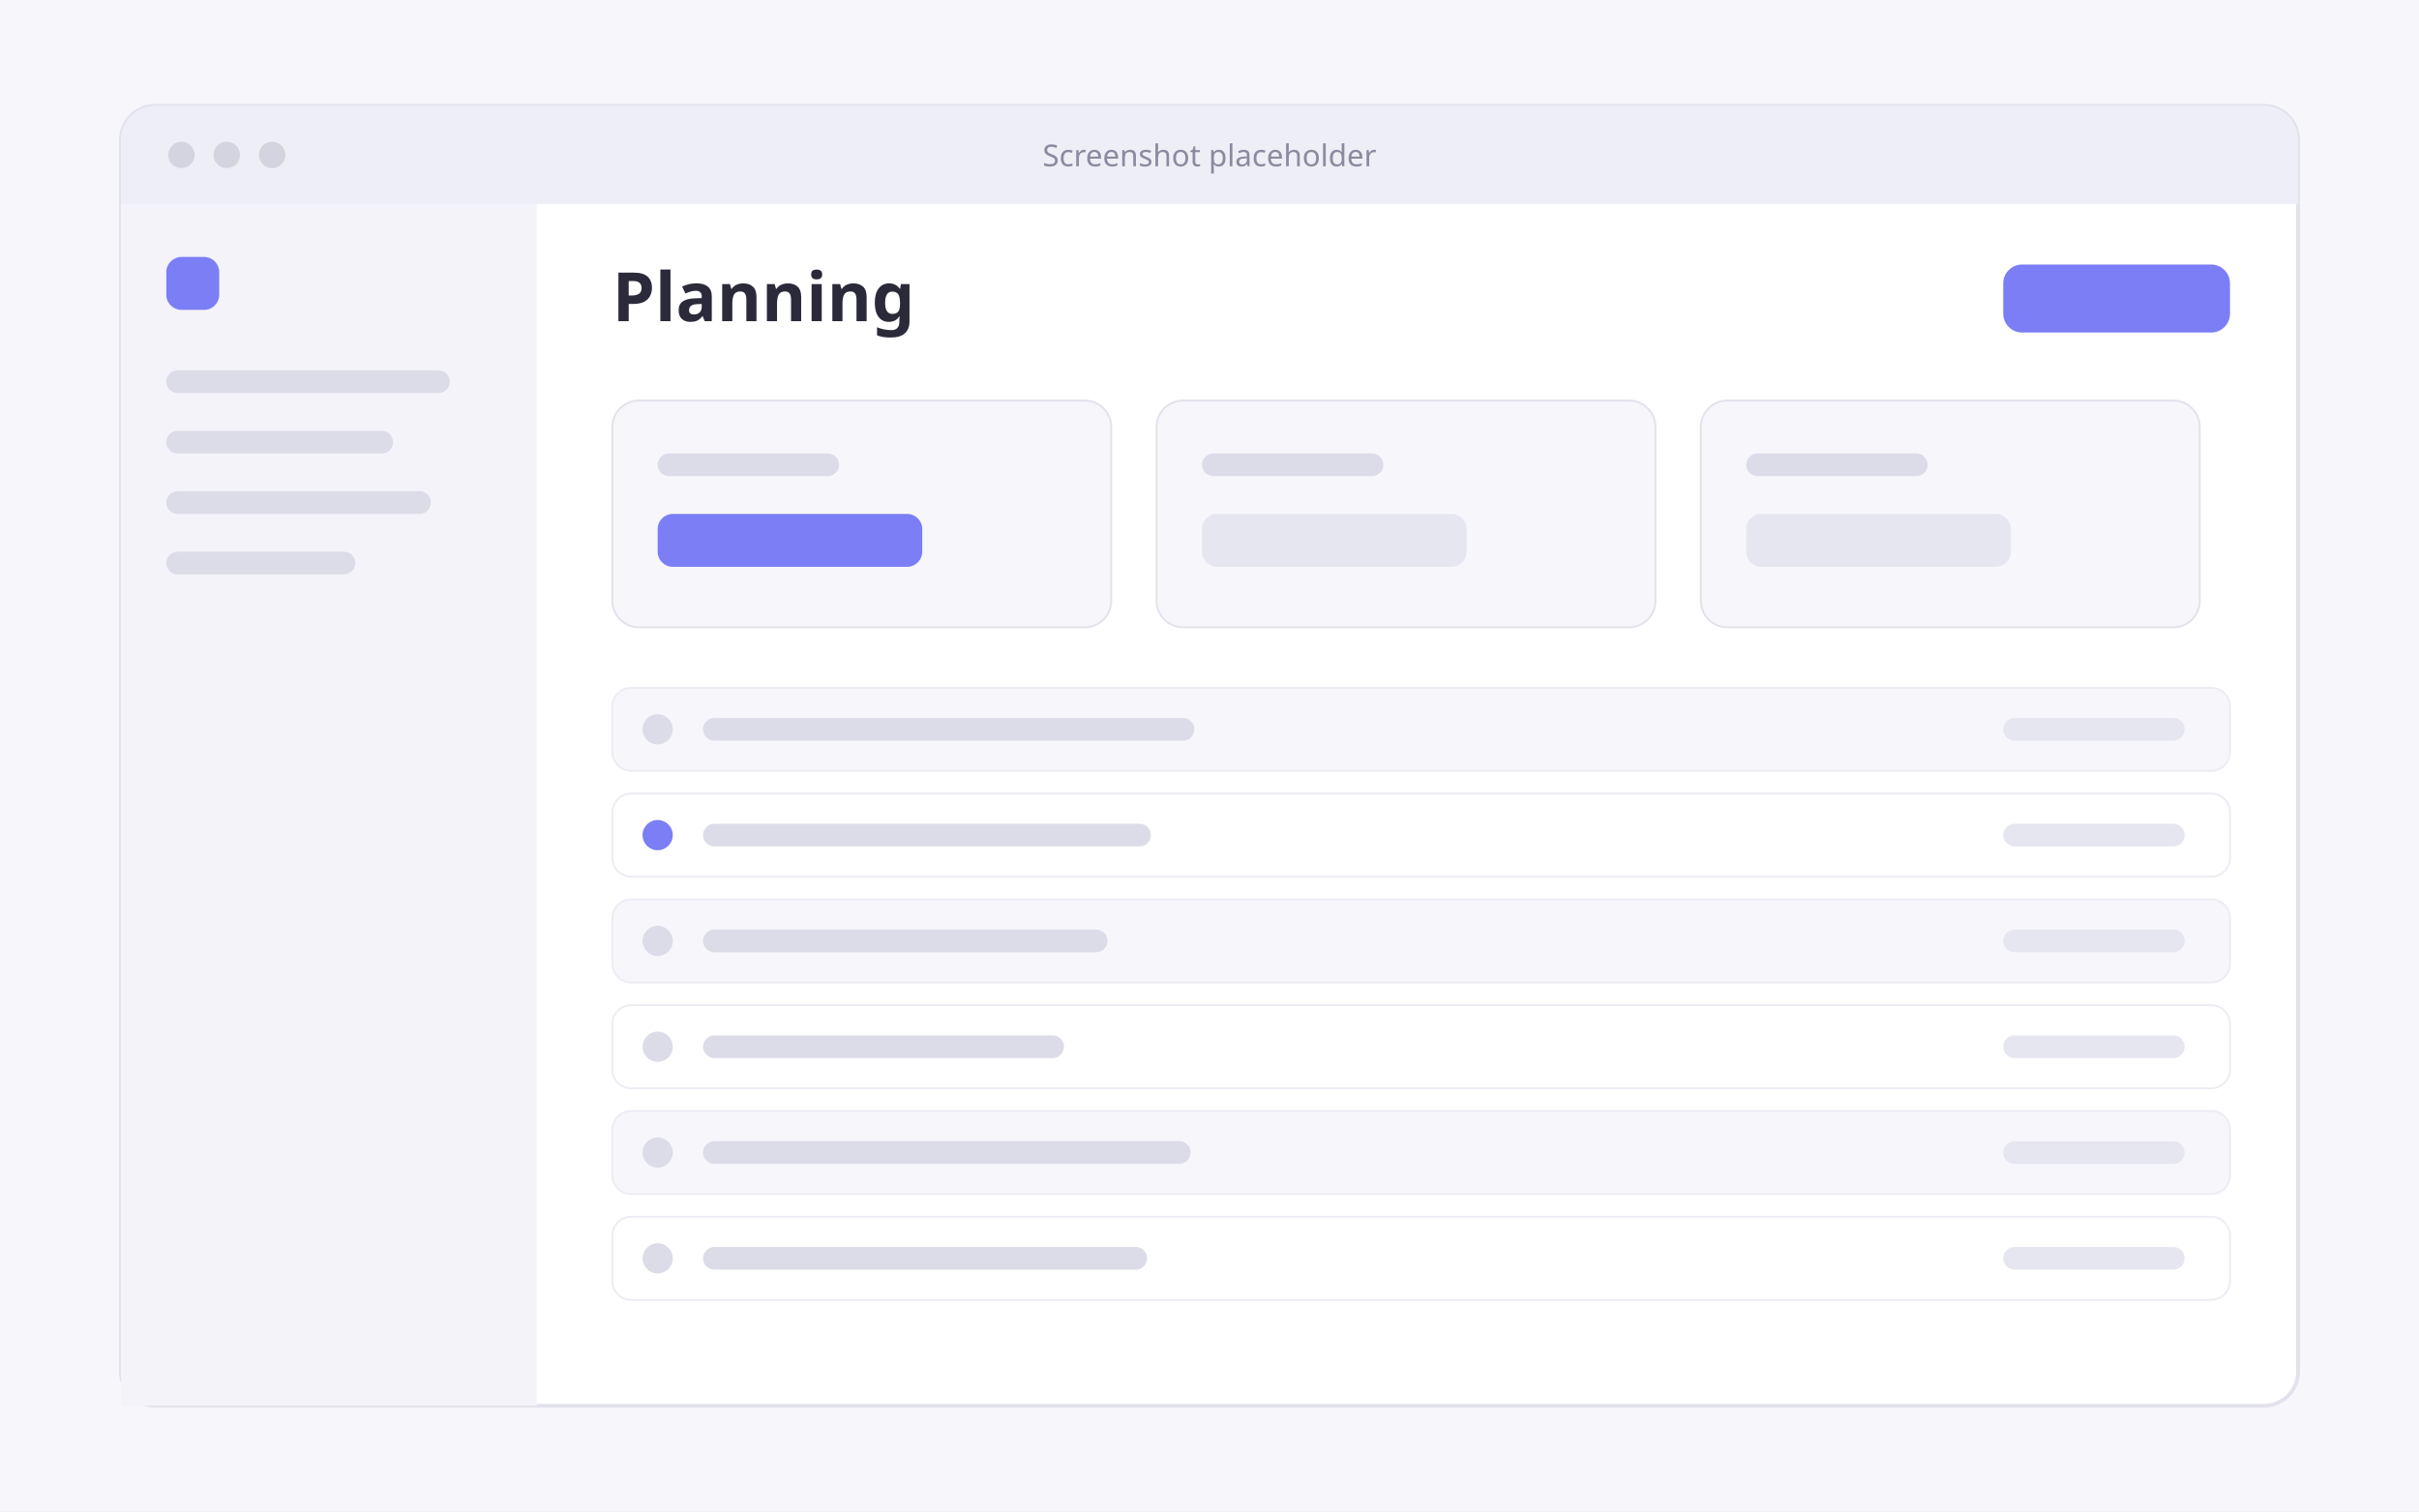
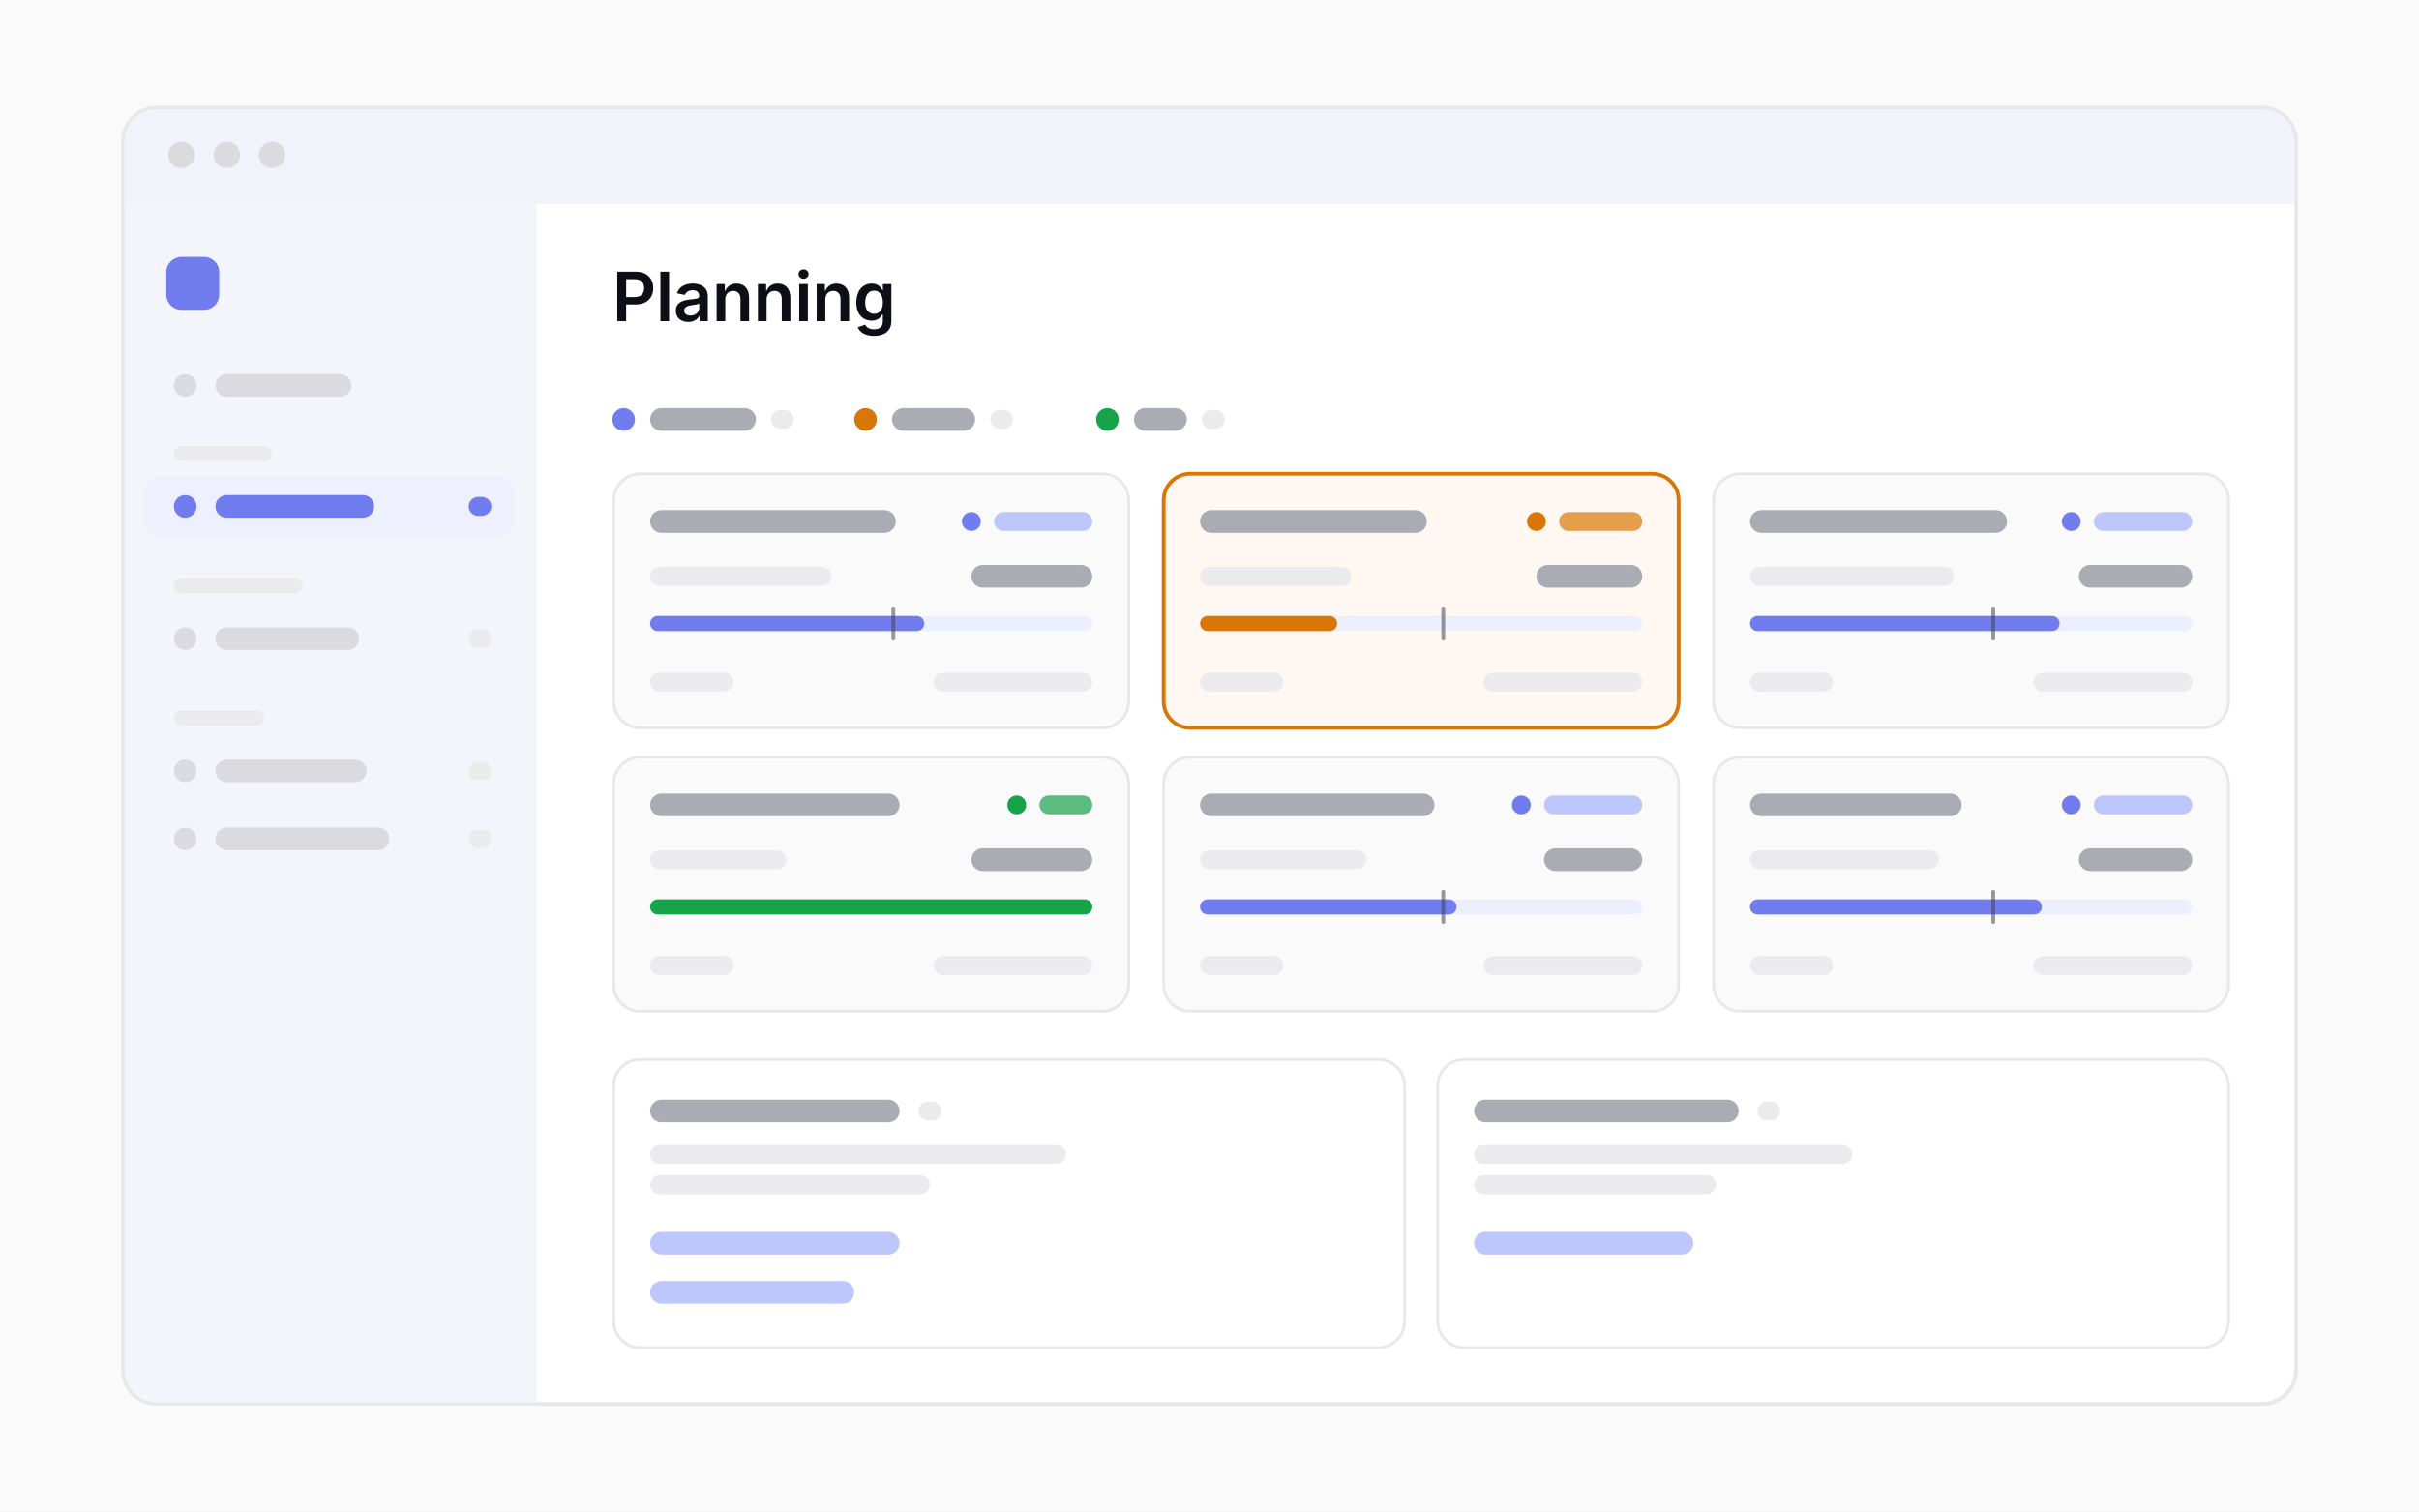
- <svg xmlns="http://www.w3.org/2000/svg" width="1280" height="800" viewBox="0 0 1280 800" role="img" aria-label="Planning screenshot placeholder">
-   <rect width="1280" height="800" fill="#f6f6fb" />
-   <rect x="64" y="56" width="1152" height="688" rx="18" fill="#ffffff" stroke="#e2e2ec" stroke-width="2" />
-   <path d="M64 74a18 18 0 0 1 18-18h1116a18 18 0 0 1 18 18v34H64z" fill="#eeeef6" />
-   <circle cx="96" cy="82" r="7" fill="#d4d4e0" />
-   <circle cx="120" cy="82" r="7" fill="#d4d4e0" />
-   <circle cx="144" cy="82" r="7" fill="#d4d4e0" />
-   <text x="640" y="88" text-anchor="middle" font-family="system-ui, sans-serif" font-size="16" fill="#8a8aa0">Screenshot placeholder</text>
-   <rect x="64" y="108" width="220" height="636" fill="#f3f3f9" />
-   <rect x="88" y="136" width="28" height="28" rx="8" fill="#7b7ef5" />
-   <rect x="88" y="196" width="150" height="12" rx="6" fill="#dcdce8" />
-   <rect x="88" y="228" width="120" height="12" rx="6" fill="#dcdce8" />
-   <rect x="88" y="260" width="140" height="12" rx="6" fill="#dcdce8" />
-   <rect x="88" y="292" width="100" height="12" rx="6" fill="#dcdce8" />
-   <text x="324" y="170" font-family="system-ui, sans-serif" font-size="36" font-weight="600" fill="#2a2a3a">Planning</text>
-   <rect x="1060" y="140" width="120" height="36" rx="10" fill="#7b7ef5" />
-   <rect x="324" y="212" width="264" height="120" rx="14" fill="#f6f6fb" stroke="#e2e2ec" />
-   <rect x="348" y="240" width="96" height="12" rx="6" fill="#dcdce8" />
-   <rect x="348" y="272" width="140" height="28" rx="8" fill="#7b7ef5" />
-   <rect x="612" y="212" width="264" height="120" rx="14" fill="#f6f6fb" stroke="#e2e2ec" />
-   <rect x="636" y="240" width="96" height="12" rx="6" fill="#dcdce8" />
-   <rect x="636" y="272" width="140" height="28" rx="8" fill="#e6e6f0" />
-   <rect x="900" y="212" width="264" height="120" rx="14" fill="#f6f6fb" stroke="#e2e2ec" />
-   <rect x="924" y="240" width="96" height="12" rx="6" fill="#dcdce8" />
-   <rect x="924" y="272" width="140" height="28" rx="8" fill="#e6e6f0" />
-   <rect x="324" y="364" width="856" height="44" rx="10" fill="#f6f6fb" stroke="#ececf4" />
-   <circle cx="348" cy="386" r="8" fill="#dcdce8" />
-   <rect x="372" y="380" width="260" height="12" rx="6" fill="#dcdce8" />
-   <rect x="1060" y="380" width="96" height="12" rx="6" fill="#e6e6f0" />
-   <rect x="324" y="420" width="856" height="44" rx="10" fill="#ffffff" stroke="#ececf4" />
-   <circle cx="348" cy="442" r="8" fill="#7b7ef5" />
-   <rect x="372" y="436" width="237" height="12" rx="6" fill="#dcdce8" />
-   <rect x="1060" y="436" width="96" height="12" rx="6" fill="#e6e6f0" />
-   <rect x="324" y="476" width="856" height="44" rx="10" fill="#f6f6fb" stroke="#ececf4" />
-   <circle cx="348" cy="498" r="8" fill="#dcdce8" />
-   <rect x="372" y="492" width="214" height="12" rx="6" fill="#dcdce8" />
-   <rect x="1060" y="492" width="96" height="12" rx="6" fill="#e6e6f0" />
-   <rect x="324" y="532" width="856" height="44" rx="10" fill="#ffffff" stroke="#ececf4" />
-   <circle cx="348" cy="554" r="8" fill="#dcdce8" />
-   <rect x="372" y="548" width="191" height="12" rx="6" fill="#dcdce8" />
-   <rect x="1060" y="548" width="96" height="12" rx="6" fill="#e6e6f0" />
-   <rect x="324" y="588" width="856" height="44" rx="10" fill="#f6f6fb" stroke="#ececf4" />
-   <circle cx="348" cy="610" r="8" fill="#dcdce8" />
-   <rect x="372" y="604" width="258" height="12" rx="6" fill="#dcdce8" />
-   <rect x="1060" y="604" width="96" height="12" rx="6" fill="#e6e6f0" />
-   <rect x="324" y="644" width="856" height="44" rx="10" fill="#ffffff" stroke="#ececf4" />
-   <circle cx="348" cy="666" r="8" fill="#dcdce8" />
-   <rect x="372" y="660" width="235" height="12" rx="6" fill="#dcdce8" />
-   <rect x="1060" y="660" width="96" height="12" rx="6" fill="#e6e6f0" />
+ <svg xmlns="http://www.w3.org/2000/svg" viewBox="0 0 1280 800" role="img" aria-label="Illustration of the Box's planning goals for the running cycle: in the sidebar the cycles; on the page, six goal cards, each with its measure, how far it has come against the target and the pace line, most on track, one met and one at risk, and below them the open work that serves no goal and the goals that no work serves." width="1280" height="800">
+   <rect width="1280" height="800" fill="#fafafa" stroke="none" />
+   <rect x="65" y="57" width="1150" height="686" rx="18" stroke-width="2px" fill="#ffffff" stroke="#e8e8ec" />
+   <path d="M66 75a17 17 0 0 1 17-17h1114a17 17 0 0 1 17 17v33H66z" fill="#f1f2fa" stroke="none" />
+   <circle cx="96" cy="82" r="7" fill="#dbdbdf" stroke="none" />
+   <circle cx="120" cy="82" r="7" fill="#dbdbdf" stroke="none" />
+   <circle cx="144" cy="82" r="7" fill="#dbdbdf" stroke="none" />
+   <path d="M66 108h218v634H83a17 17 0 0 1-17-17z" fill="#f4f5fa" stroke="none" />
+   <rect x="88" y="136" width="28" height="28" rx="8" fill="#717dee" stroke="none" />
+   <g fill="#000000" stroke="none">
+     <rect x="92" y="198" width="12" height="12" rx="6" fill="#dbdbdf" stroke="none" />
+     <rect x="114" y="198" width="72" height="12" rx="6" fill="#dbdbdf" stroke="none" />
+     <rect x="92" y="236" width="52" height="8" rx="4" fill="#ebebed" stroke="none" />
+     <rect x="76" y="252" width="196" height="32" rx="8" fill="#eef0fe" stroke="none" />
+     <rect x="92" y="262" width="12" height="12" rx="6" fill="#717dee" stroke="none" />
+     <rect x="114" y="262" width="84" height="12" rx="6" fill="#717dee" stroke="none" />
+     <rect x="248" y="263" width="12" height="10" rx="5" fill="#717dee" stroke="none" />
+     <rect x="92" y="306" width="68" height="8" rx="4" fill="#ebebed" stroke="none" />
+     <rect x="92" y="332" width="12" height="12" rx="6" fill="#dbdbdf" stroke="none" />
+     <rect x="114" y="332" width="76" height="12" rx="6" fill="#dbdbdf" stroke="none" />
+     <rect x="248" y="333" width="12" height="10" rx="5" fill="#ebebed" stroke="none" />
+     <rect x="92" y="376" width="48" height="8" rx="4" fill="#ebebed" stroke="none" />
+     <g fill="#000000" stroke="none">
+       <rect x="92" y="402" width="12" height="12" rx="6" fill="#dbdbdf" stroke="none" />
+       <rect x="114" y="402" width="80" height="12" rx="6" fill="#dbdbdf" stroke="none" />
+       <rect x="248" y="403" width="12" height="10" rx="5" fill="#ebebed" stroke="none" />
+     </g>
+     <g fill="#000000" stroke="none">
+       <rect x="92" y="438" width="12" height="12" rx="6" fill="#dbdbdf" stroke="none" />
+       <rect x="114" y="438" width="92" height="12" rx="6" fill="#dbdbdf" stroke="none" />
+       <rect x="248" y="439" width="12" height="10" rx="5" fill="#ebebed" stroke="none" />
+     </g>
+   </g>
+   <text x="324" y="170" font-size="36px" font-weight="600" letter-spacing="-0.18px" fill="#0e0e16" stroke="none" font-family="Inter, system-ui, -apple-system, sans-serif">Planning</text>
+   <g fill="#000000" stroke="none">
+     <circle cx="330" cy="222" r="6" fill="#717dee" stroke="none" />
+     <rect x="344" y="216" width="56" height="12" rx="6" fill="#ababb4" stroke="none" />
+     <rect x="408" y="217" width="12" height="10" rx="5" fill="#ebebed" stroke="none" />
+   </g>
+   <g fill="#000000" stroke="none">
+     <circle cx="458" cy="222" r="6" fill="#d97706" stroke="none" />
+     <rect x="472" y="216" width="44" height="12" rx="6" fill="#ababb4" stroke="none" />
+     <rect x="524" y="217" width="12" height="10" rx="5" fill="#ebebed" stroke="none" />
+   </g>
+   <g fill="#000000" stroke="none">
+     <circle cx="586" cy="222" r="6" fill="#16a34a" stroke="none" />
+     <rect x="600" y="216" width="28" height="12" rx="6" fill="#ababb4" stroke="none" />
+     <rect x="636" y="217" width="12" height="10" rx="5" fill="#ebebed" stroke="none" />
+   </g>
+   <g fill="#000000" stroke="none">
+     <rect x="324.75" y="250.75" width="272.5" height="134.5" rx="14" stroke-width="1.5px" fill="#fafafa" stroke="#e8e8ec" />
+     <rect x="344" y="270" width="130" height="12" rx="6" fill="#ababb4" stroke="none" />
+     <circle cx="514" cy="276" r="5" fill="#717dee" stroke="none" />
+     <rect x="526" y="271" width="52" height="10" rx="5" opacity="1" fill="#bdc7fb" stroke="none" />
+     <rect x="344" y="300" width="96" height="10" rx="5" fill="#ebebed" stroke="none" />
+     <rect x="514" y="299" width="64" height="12" rx="6" fill="#ababb4" stroke="none" />
+     <rect x="344" y="326" width="234" height="8" rx="4" fill="#ecefff" stroke="none" />
+     <rect x="344" y="326" width="145.08" height="8" rx="4" fill="#717dee" stroke="none" />
+     <line x1="472.7" y1="322" x2="472.7" y2="338" stroke-linecap="round" fill="#000000" stroke="#41414f" stroke-width="2px" opacity="0.55" />
+     <rect x="344" y="356" width="44" height="10" rx="5" fill="#ebebed" stroke="none" />
+     <rect x="494" y="356" width="84" height="10" rx="5" fill="#ebebed" stroke="none" />
+   </g>
+   <g fill="#000000" stroke="none">
+     <rect x="615.75" y="250.75" width="272.5" height="134.5" rx="14" stroke-width="2px" fill="#fef7f2" stroke="#d97706" />
+     <rect x="635" y="270" width="120" height="12" rx="6" fill="#ababb4" stroke="none" />
+     <circle cx="813" cy="276" r="5" fill="#d97706" stroke="none" />
+     <rect x="825" y="271" width="44" height="10" rx="5" opacity="0.7" fill="#d97706" stroke="none" />
+     <rect x="635" y="300" width="80" height="10" rx="5" fill="#ebebed" stroke="none" />
+     <rect x="813" y="299" width="56" height="12" rx="6" fill="#ababb4" stroke="none" />
+     <rect x="635" y="326" width="234" height="8" rx="4" fill="#ecefff" stroke="none" />
+     <rect x="635" y="326" width="72.54" height="8" rx="4" fill="#d97706" stroke="none" />
+     <line x1="763.7" y1="322" x2="763.7" y2="338" stroke-linecap="round" fill="#000000" stroke="#41414f" stroke-width="2px" opacity="0.55" />
+     <rect x="635" y="356" width="44" height="10" rx="5" fill="#ebebed" stroke="none" />
+     <rect x="785" y="356" width="84" height="10" rx="5" fill="#ebebed" stroke="none" />
+   </g>
+   <g fill="#000000" stroke="none">
+     <rect x="906.75" y="250.75" width="272.5" height="134.5" rx="14" stroke-width="1.5px" fill="#fafafa" stroke="#e8e8ec" />
+     <rect x="926" y="270" width="136" height="12" rx="6" fill="#ababb4" stroke="none" />
+     <circle cx="1096" cy="276" r="5" fill="#717dee" stroke="none" />
+     <rect x="1108" y="271" width="52" height="10" rx="5" opacity="1" fill="#bdc7fb" stroke="none" />
+     <rect x="926" y="300" width="108" height="10" rx="5" fill="#ebebed" stroke="none" />
+     <rect x="1100" y="299" width="60" height="12" rx="6" fill="#ababb4" stroke="none" />
+     <rect x="926" y="326" width="234" height="8" rx="4" fill="#ecefff" stroke="none" />
+     <rect x="926" y="326" width="163.8" height="8" rx="4" fill="#717dee" stroke="none" />
+     <line x1="1054.7" y1="322" x2="1054.7" y2="338" stroke-linecap="round" fill="#000000" stroke="#41414f" stroke-width="2px" opacity="0.55" />
+     <rect x="926" y="356" width="44" height="10" rx="5" fill="#ebebed" stroke="none" />
+     <rect x="1076" y="356" width="84" height="10" rx="5" fill="#ebebed" stroke="none" />
+   </g>
+   <g fill="#000000" stroke="none">
+     <rect x="324.75" y="400.75" width="272.5" height="134.5" rx="14" stroke-width="1.5px" fill="#fafafa" stroke="#e8e8ec" />
+     <rect x="344" y="420" width="132" height="12" rx="6" fill="#ababb4" stroke="none" />
+     <circle cx="538" cy="426" r="5" fill="#16a34a" stroke="none" />
+     <rect x="550" y="421" width="28" height="10" rx="5" opacity="0.7" fill="#16a34a" stroke="none" />
+     <rect x="344" y="450" width="72" height="10" rx="5" fill="#ebebed" stroke="none" />
+     <rect x="514" y="449" width="64" height="12" rx="6" fill="#ababb4" stroke="none" />
+     <rect x="344" y="476" width="234" height="8" rx="4" fill="#ecefff" stroke="none" />
+     <rect x="344" y="476" width="234" height="8" rx="4" fill="#16a34a" stroke="none" />
+     <rect x="344" y="506" width="44" height="10" rx="5" fill="#ebebed" stroke="none" />
+     <rect x="494" y="506" width="84" height="10" rx="5" fill="#ebebed" stroke="none" />
+   </g>
+   <g fill="#000000" stroke="none">
+     <rect x="615.75" y="400.75" width="272.5" height="134.5" rx="14" stroke-width="1.5px" fill="#fafafa" stroke="#e8e8ec" />
+     <rect x="635" y="420" width="124" height="12" rx="6" fill="#ababb4" stroke="none" />
+     <circle cx="805" cy="426" r="5" fill="#717dee" stroke="none" />
+     <rect x="817" y="421" width="52" height="10" rx="5" opacity="1" fill="#bdc7fb" stroke="none" />
+     <rect x="635" y="450" width="88" height="10" rx="5" fill="#ebebed" stroke="none" />
+     <rect x="817" y="449" width="52" height="12" rx="6" fill="#ababb4" stroke="none" />
+     <rect x="635" y="476" width="234" height="8" rx="4" fill="#ecefff" stroke="none" />
+     <rect x="635" y="476" width="135.72" height="8" rx="4" fill="#717dee" stroke="none" />
+     <line x1="763.7" y1="472" x2="763.7" y2="488" stroke-linecap="round" fill="#000000" stroke="#41414f" stroke-width="2px" opacity="0.55" />
+     <rect x="635" y="506" width="44" height="10" rx="5" fill="#ebebed" stroke="none" />
+     <rect x="785" y="506" width="84" height="10" rx="5" fill="#ebebed" stroke="none" />
+   </g>
+   <g fill="#000000" stroke="none">
+     <rect x="906.75" y="400.75" width="272.5" height="134.5" rx="14" stroke-width="1.5px" fill="#fafafa" stroke="#e8e8ec" />
+     <rect x="926" y="420" width="112" height="12" rx="6" fill="#ababb4" stroke="none" />
+     <circle cx="1096" cy="426" r="5" fill="#717dee" stroke="none" />
+     <rect x="1108" y="421" width="52" height="10" rx="5" opacity="1" fill="#bdc7fb" stroke="none" />
+     <rect x="926" y="450" width="100" height="10" rx="5" fill="#ebebed" stroke="none" />
+     <rect x="1100" y="449" width="60" height="12" rx="6" fill="#ababb4" stroke="none" />
+     <rect x="926" y="476" width="234" height="8" rx="4" fill="#ecefff" stroke="none" />
+     <rect x="926" y="476" width="154.44" height="8" rx="4" fill="#717dee" stroke="none" />
+     <line x1="1054.7" y1="472" x2="1054.7" y2="488" stroke-linecap="round" fill="#000000" stroke="#41414f" stroke-width="2px" opacity="0.55" />
+     <rect x="926" y="506" width="44" height="10" rx="5" fill="#ebebed" stroke="none" />
+     <rect x="1076" y="506" width="84" height="10" rx="5" fill="#ebebed" stroke="none" />
+   </g>
+   <g fill="#000000" stroke="none">
+     <rect x="324.75" y="560.75" width="418.5" height="152.5" rx="14" stroke-width="1.5px" fill="#ffffff" stroke="#e8e8ec" />
+     <rect x="344" y="582" width="132" height="12" rx="6" fill="#ababb4" stroke="none" />
+     <rect x="486" y="583" width="12" height="10" rx="5" fill="#ebebed" stroke="none" />
+     <rect x="344" y="606" width="220" height="10" rx="5" fill="#ebebed" stroke="none" />
+     <rect x="344" y="622" width="148" height="10" rx="5" fill="#ebebed" stroke="none" />
+     <rect x="344" y="652" width="132" height="12" rx="6" fill="#bdc7fb" stroke="none" />
+     <rect x="344" y="678" width="108" height="12" rx="6" fill="#bdc7fb" stroke="none" />
+   </g>
+   <g fill="#000000" stroke="none">
+     <rect x="760.75" y="560.75" width="418.5" height="152.5" rx="14" stroke-width="1.5px" fill="#ffffff" stroke="#e8e8ec" />
+     <rect x="780" y="582" width="140" height="12" rx="6" fill="#ababb4" stroke="none" />
+     <rect x="930" y="583" width="12" height="10" rx="5" fill="#ebebed" stroke="none" />
+     <rect x="780" y="606" width="200" height="10" rx="5" fill="#ebebed" stroke="none" />
+     <rect x="780" y="622" width="128" height="10" rx="5" fill="#ebebed" stroke="none" />
+     <rect x="780" y="652" width="116" height="12" rx="6" fill="#bdc7fb" stroke="none" />
+   </g>
</svg>
